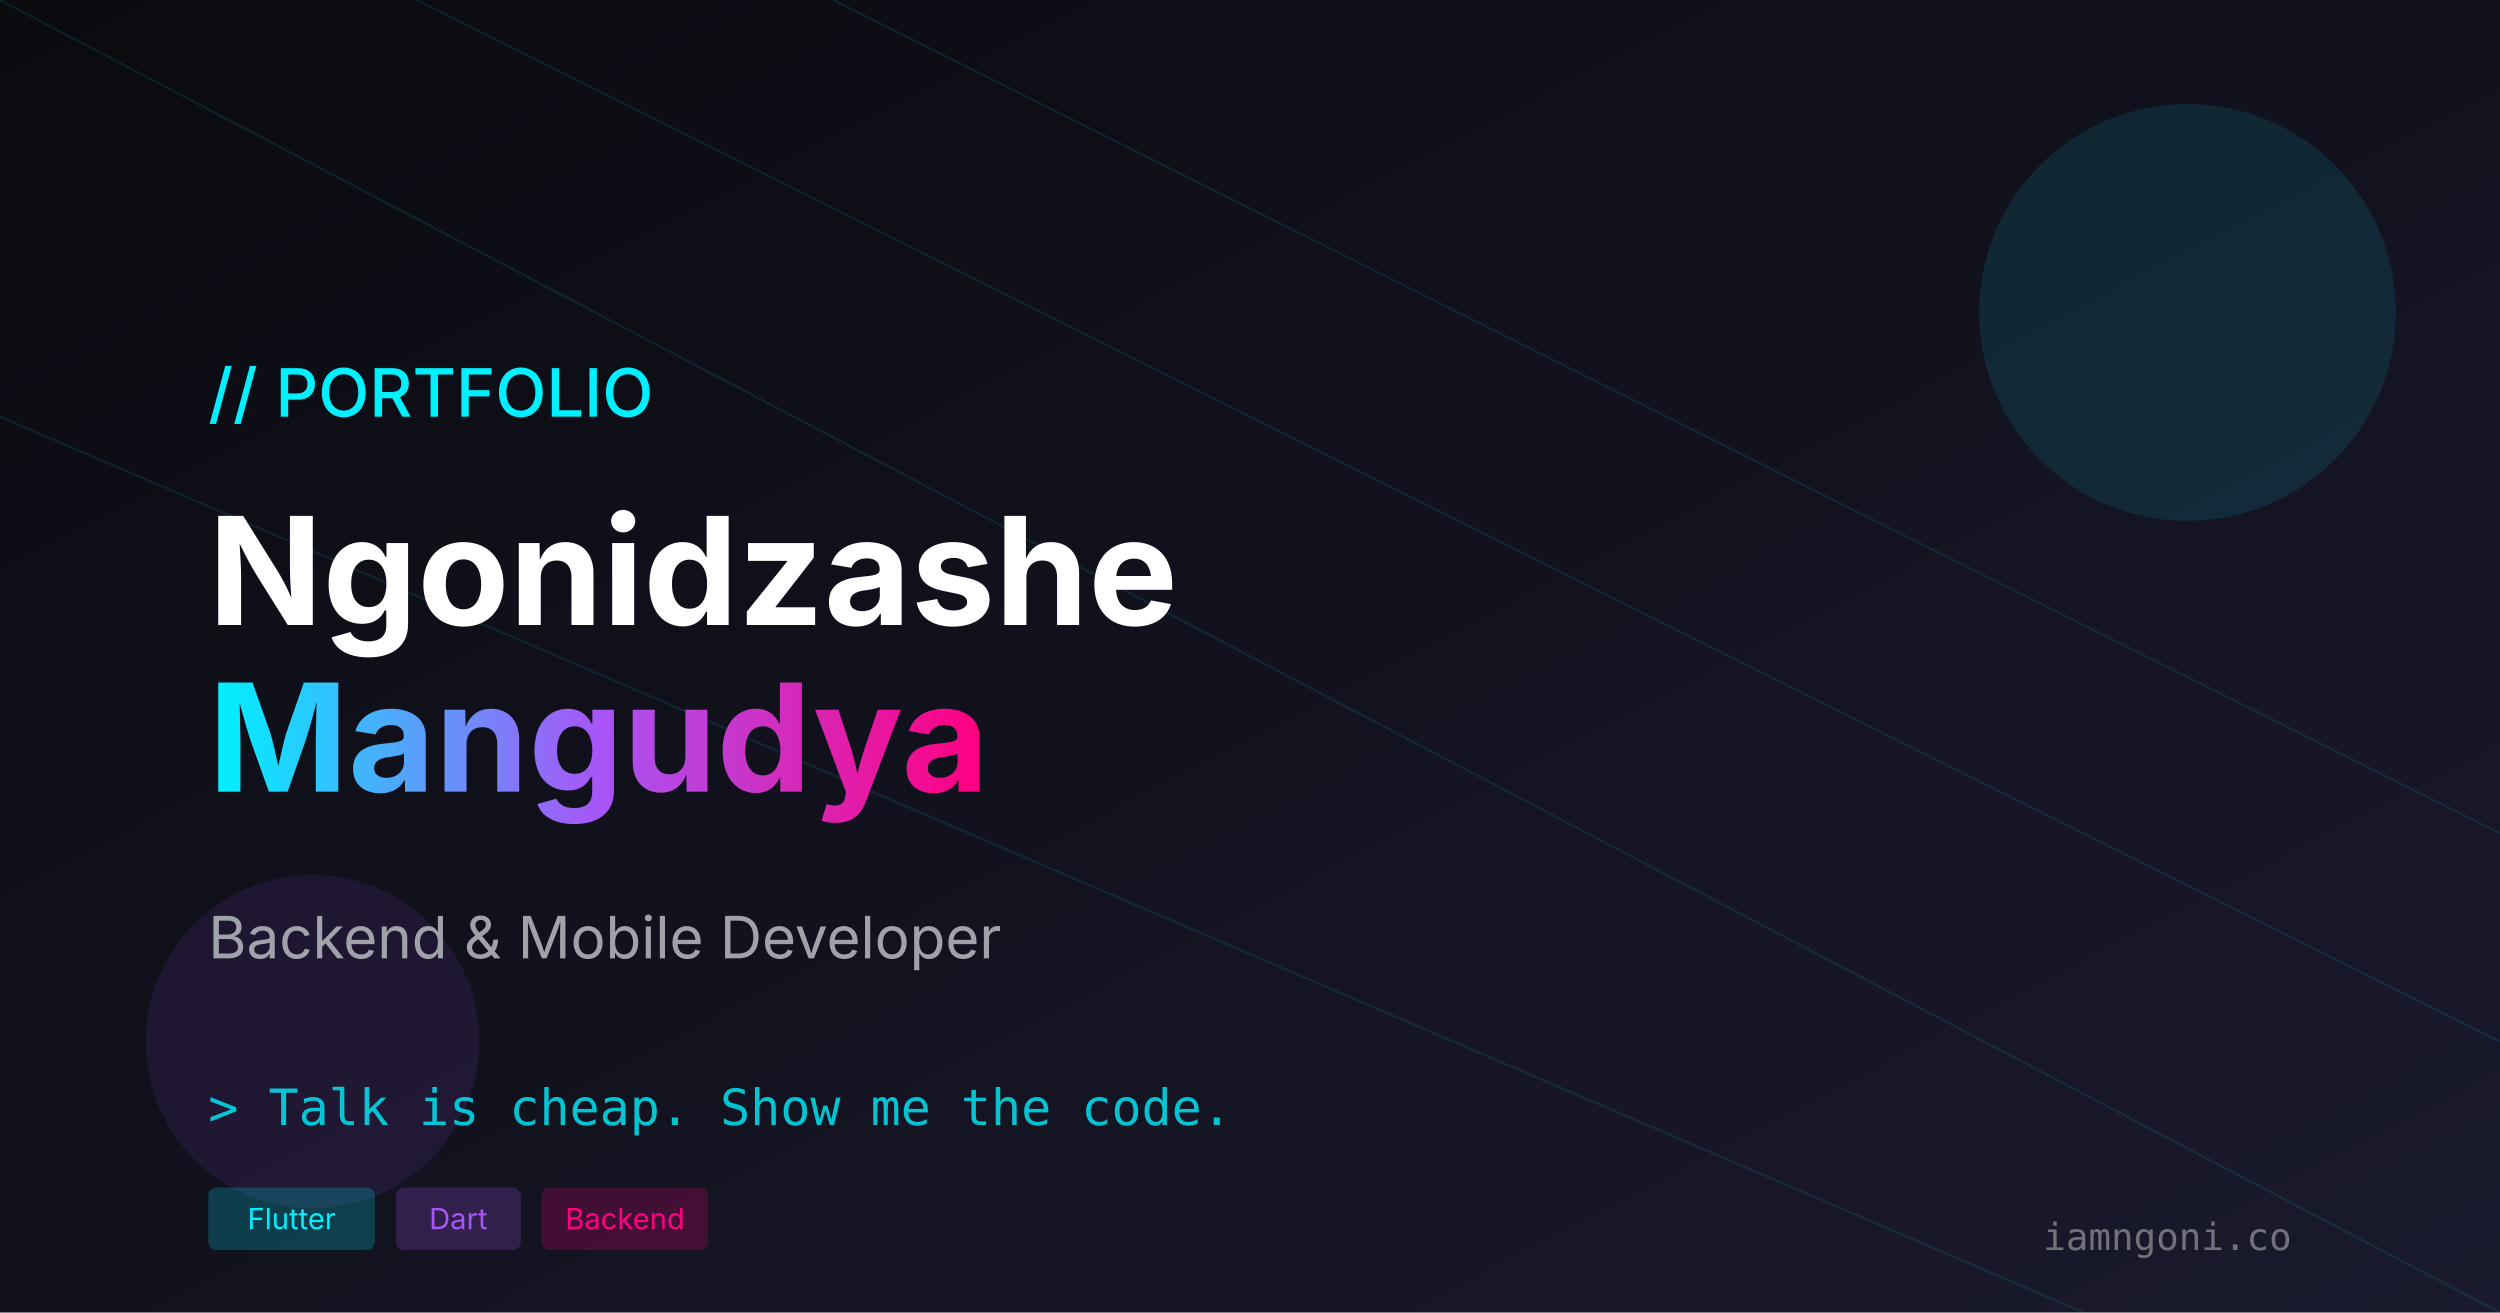
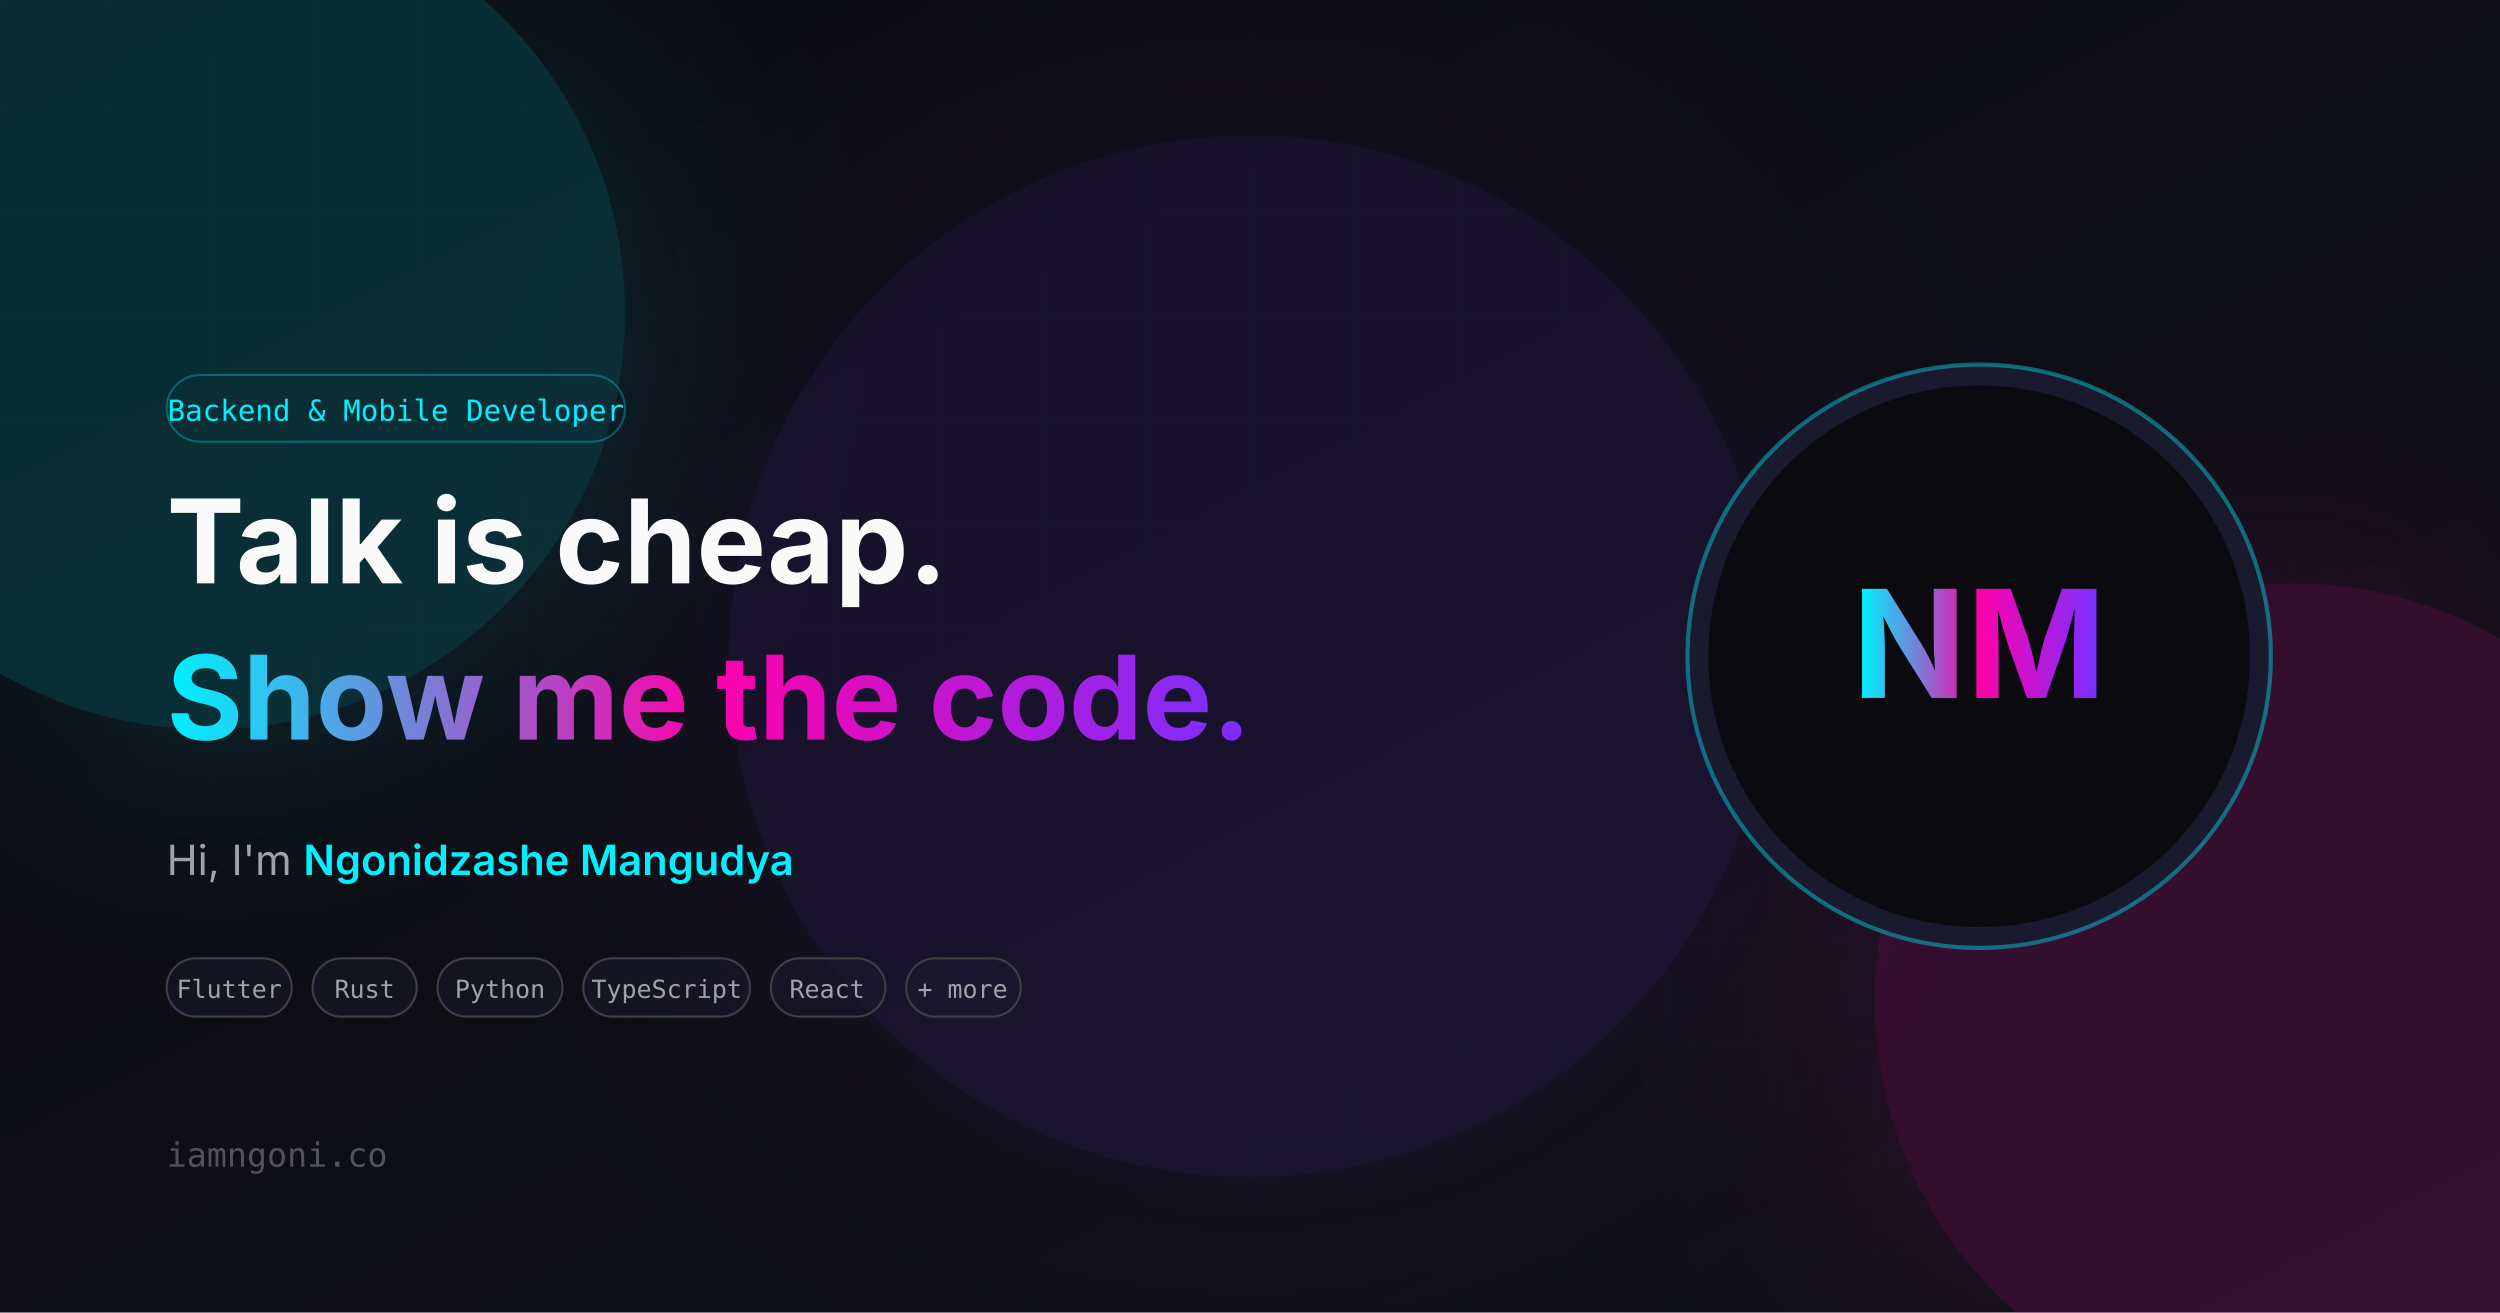
<svg xmlns="http://www.w3.org/2000/svg" width="1200" height="630" viewBox="0 0 1200 630" fill="none">
  <defs>
    <linearGradient id="bgGradient" x1="0%" y1="0%" x2="100%" y2="100%">
      <stop offset="0%" style="stop-color:#0a0a0f" />
-       <stop offset="100%" style="stop-color:#1a1a2e" />
+       <stop offset="100%" style="stop-color:#12121a" />
    </linearGradient>
    <linearGradient id="textGradient" x1="0%" y1="0%" x2="100%" y2="0%">
      <stop offset="0%" style="stop-color:#00f0ff" />
-       <stop offset="50%" style="stop-color:#a855f7" />
-       <stop offset="100%" style="stop-color:#ff0080" />
+       <stop offset="50%" style="stop-color:#ff00aa" />
+       <stop offset="100%" style="stop-color:#7b2fff" />
    </linearGradient>
+     <filter id="glowCyan" x="-50%" y="-50%" width="200%" height="200%">
+       <feGaussianBlur stdDeviation="60" result="coloredBlur" />
+       <feMerge>
+         <feMergeNode in="coloredBlur" />
+         <feMergeNode in="SourceGraphic" />
+       </feMerge>
+     </filter>
+     <filter id="glowPink" x="-50%" y="-50%" width="200%" height="200%">
+       <feGaussianBlur stdDeviation="60" result="coloredBlur" />
+       <feMerge>
+         <feMergeNode in="coloredBlur" />
+         <feMergeNode in="SourceGraphic" />
+       </feMerge>
+     </filter>
+     <filter id="glowPurple" x="-50%" y="-50%" width="200%" height="200%">
+       <feGaussianBlur stdDeviation="80" result="coloredBlur" />
+       <feMerge>
+         <feMergeNode in="coloredBlur" />
+         <feMergeNode in="SourceGraphic" />
+       </feMerge>
+     </filter>
+     <pattern id="grid" width="50" height="50" patternUnits="userSpaceOnUse">
+       <path d="M 50 0 L 0 0 0 50" fill="none" stroke="rgba(0, 240, 255, 0.03)" stroke-width="1" />
+     </pattern>
  </defs>
  <rect width="1200" height="630" fill="url(#bgGradient)" />
-   <g opacity="0.1">
-     <line x1="0" y1="0" x2="1200" y2="630" stroke="#00f0ff" stroke-width="1" />
-     <line x1="200" y1="0" x2="1200" y2="500" stroke="#00f0ff" stroke-width="1" />
-     <line x1="400" y1="0" x2="1200" y2="400" stroke="#00f0ff" stroke-width="1" />
-     <line x1="0" y1="200" x2="1000" y2="630" stroke="#00f0ff" stroke-width="1" />
+   <rect width="1200" height="630" fill="url(#grid)" opacity="0.3" />
+   <ellipse cx="100" cy="150" rx="200" ry="200" fill="#00f0ff" opacity="0.15" filter="url(#glowCyan)" />
+   <ellipse cx="1100" cy="480" rx="200" ry="200" fill="#ff00aa" opacity="0.15" filter="url(#glowPink)" />
+   <ellipse cx="600" cy="315" rx="250" ry="250" fill="#7b2fff" opacity="0.1" filter="url(#glowPurple)" />
+   <rect x="80" y="180" width="220" height="32" rx="16" fill="none" stroke="#00f0ff" stroke-opacity="0.3" />
+   <text x="190" y="202" font-family="monospace" font-size="14" fill="#00f0ff" text-anchor="middle">Backend &amp; Mobile Developer</text>
+   <text x="80" y="280" font-family="Inter, system-ui, sans-serif" font-size="56" font-weight="700" fill="#fafafa">Talk is cheap.</text>
+   <text x="80" y="355" font-family="Inter, system-ui, sans-serif" font-size="56" font-weight="700" fill="url(#textGradient)">Show me the code.</text>
+   <text x="80" y="420" font-family="Inter, system-ui, sans-serif" font-size="20" fill="#a1a1aa">
+     <tspan>Hi, I'm </tspan>
+     <tspan fill="#00f0ff" font-weight="600">Ngonidzashe Mangudya</tspan>
+   </text>
+   <g font-family="monospace" font-size="12">
+     <rect x="80" y="460" width="60" height="28" rx="14" fill="rgba(26, 26, 46, 0.5)" stroke="#3f3f46" />
+     <text x="110" y="479" fill="#a1a1aa" text-anchor="middle">Flutter</text>
+     <rect x="150" y="460" width="50" height="28" rx="14" fill="rgba(26, 26, 46, 0.5)" stroke="#3f3f46" />
+     <text x="175" y="479" fill="#a1a1aa" text-anchor="middle">Rust</text>
+     <rect x="210" y="460" width="60" height="28" rx="14" fill="rgba(26, 26, 46, 0.5)" stroke="#3f3f46" />
+     <text x="240" y="479" fill="#a1a1aa" text-anchor="middle">Python</text>
+     <rect x="280" y="460" width="80" height="28" rx="14" fill="rgba(26, 26, 46, 0.5)" stroke="#3f3f46" />
+     <text x="320" y="479" fill="#a1a1aa" text-anchor="middle">TypeScript</text>
+     <rect x="370" y="460" width="55" height="28" rx="14" fill="rgba(26, 26, 46, 0.5)" stroke="#3f3f46" />
+     <text x="397" y="479" fill="#a1a1aa" text-anchor="middle">React</text>
+     <rect x="435" y="460" width="55" height="28" rx="14" fill="rgba(26, 26, 46, 0.5)" stroke="#3f3f46" />
+     <text x="462" y="479" fill="#a1a1aa" text-anchor="middle">+ more</text>
  </g>
-   <circle cx="1050" cy="150" r="100" fill="#00f0ff" opacity="0.1" />
-   <circle cx="150" cy="500" r="80" fill="#a855f7" opacity="0.1" />
-   <text x="100" y="200" font-family="Inter, system-ui, sans-serif" font-size="32" fill="#00f0ff" font-weight="500">// PORTFOLIO</text>
-   <text x="100" y="300" font-family="Inter, system-ui, sans-serif" font-size="72" fill="white" font-weight="700">Ngonidzashe</text>
-   <text x="100" y="380" font-family="Inter, system-ui, sans-serif" font-size="72" fill="url(#textGradient)" font-weight="700">Mangudya</text>
-   <text x="100" y="460" font-family="Inter, system-ui, sans-serif" font-size="28" fill="#a1a1aa">Backend &amp; Mobile Developer</text>
-   <text x="100" y="540" font-family="JetBrains Mono, monospace" font-size="24" fill="#00f0ff" opacity="0.8">&gt; Talk is cheap. Show me the code.</text>
-   <g transform="translate(100, 570)">
-     <rect x="0" y="0" width="80" height="30" rx="4" fill="#00f0ff" opacity="0.2" />
-     <text x="40" y="20" font-family="Inter, sans-serif" font-size="14" fill="#00f0ff" text-anchor="middle">Flutter</text>
-     <rect x="90" y="0" width="60" height="30" rx="4" fill="#a855f7" opacity="0.2" />
-     <text x="120" y="20" font-family="Inter, sans-serif" font-size="14" fill="#a855f7" text-anchor="middle">Dart</text>
-     <rect x="160" y="0" width="80" height="30" rx="4" fill="#ff0080" opacity="0.2" />
-     <text x="200" y="20" font-family="Inter, sans-serif" font-size="14" fill="#ff0080" text-anchor="middle">Backend</text>
-   </g>
-   <text x="1100" y="600" font-family="JetBrains Mono, monospace" font-size="18" fill="#71717a" text-anchor="end">iamngoni.co</text>
+   <text x="80" y="560" font-family="monospace" font-size="16" fill="#52525b">iamngoni.co</text>
+   <circle cx="950" cy="315" r="140" fill="#1a1a2e" stroke="#00f0ff" stroke-opacity="0.4" stroke-width="2" />
+   <circle cx="950" cy="315" r="130" fill="#0a0a0f" />
+   <text x="950" y="335" font-family="Inter, system-ui, sans-serif" font-size="72" font-weight="700" fill="url(#textGradient)" text-anchor="middle">NM</text>
</svg>
